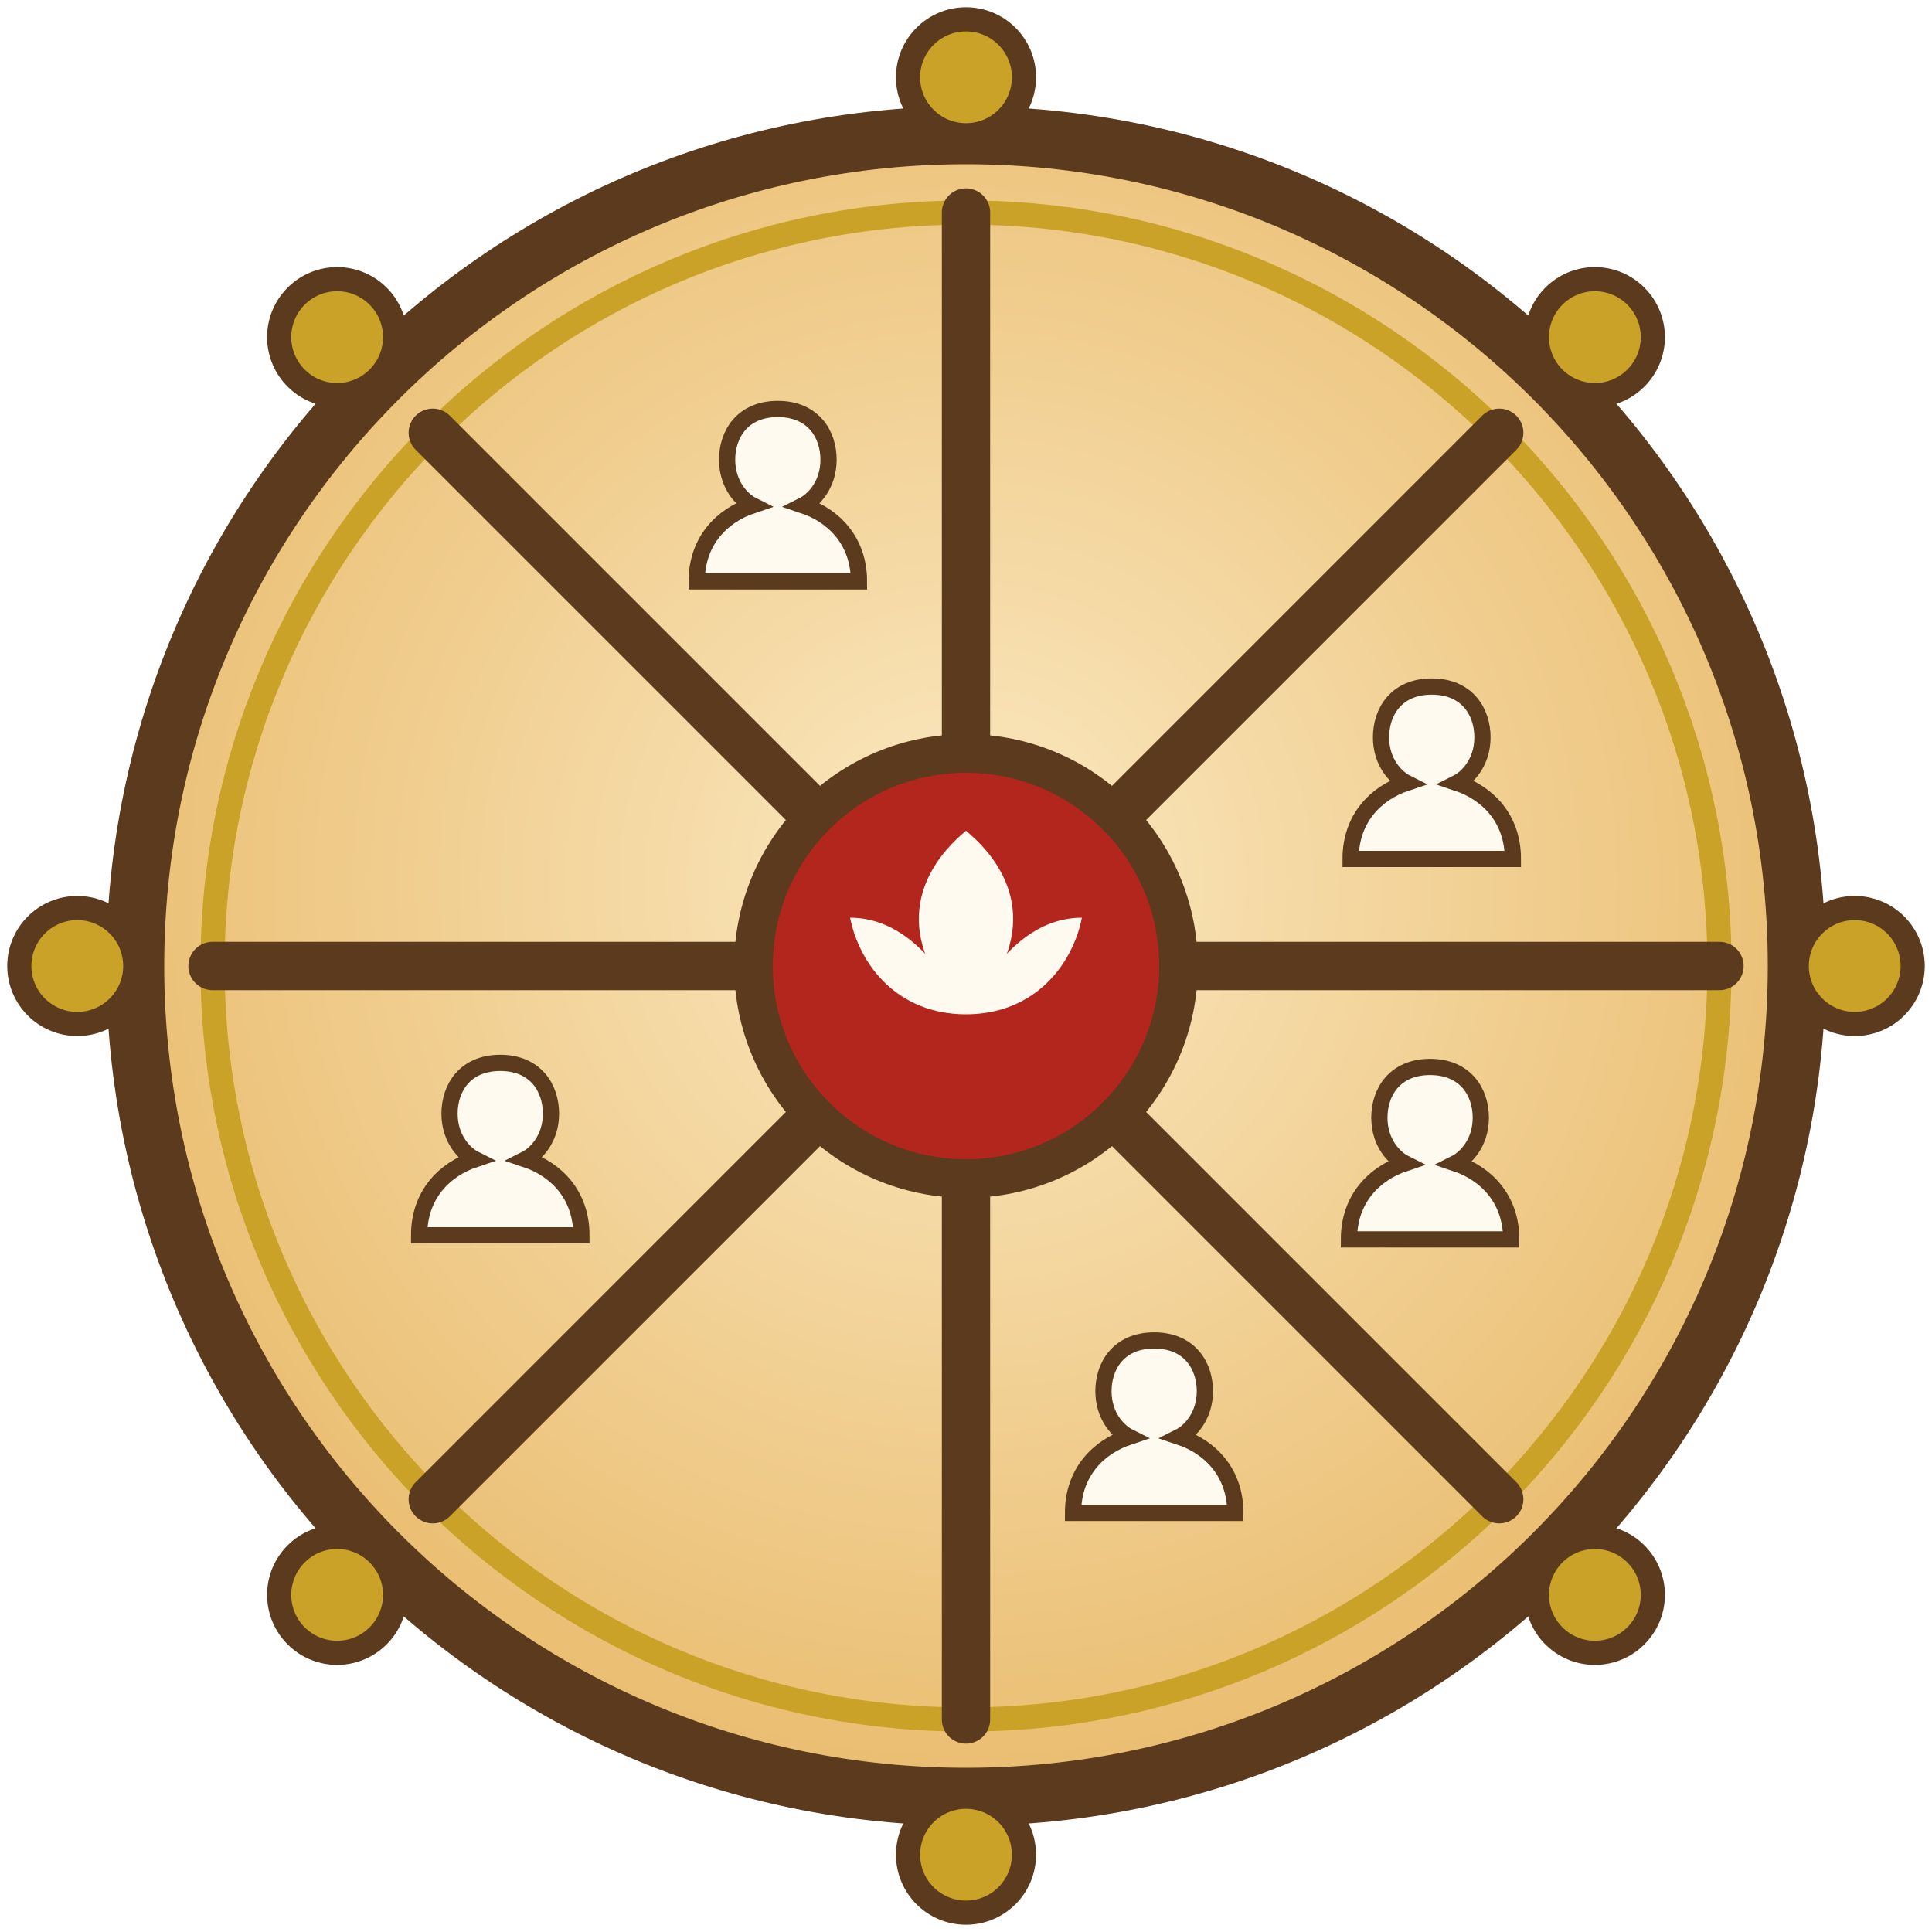
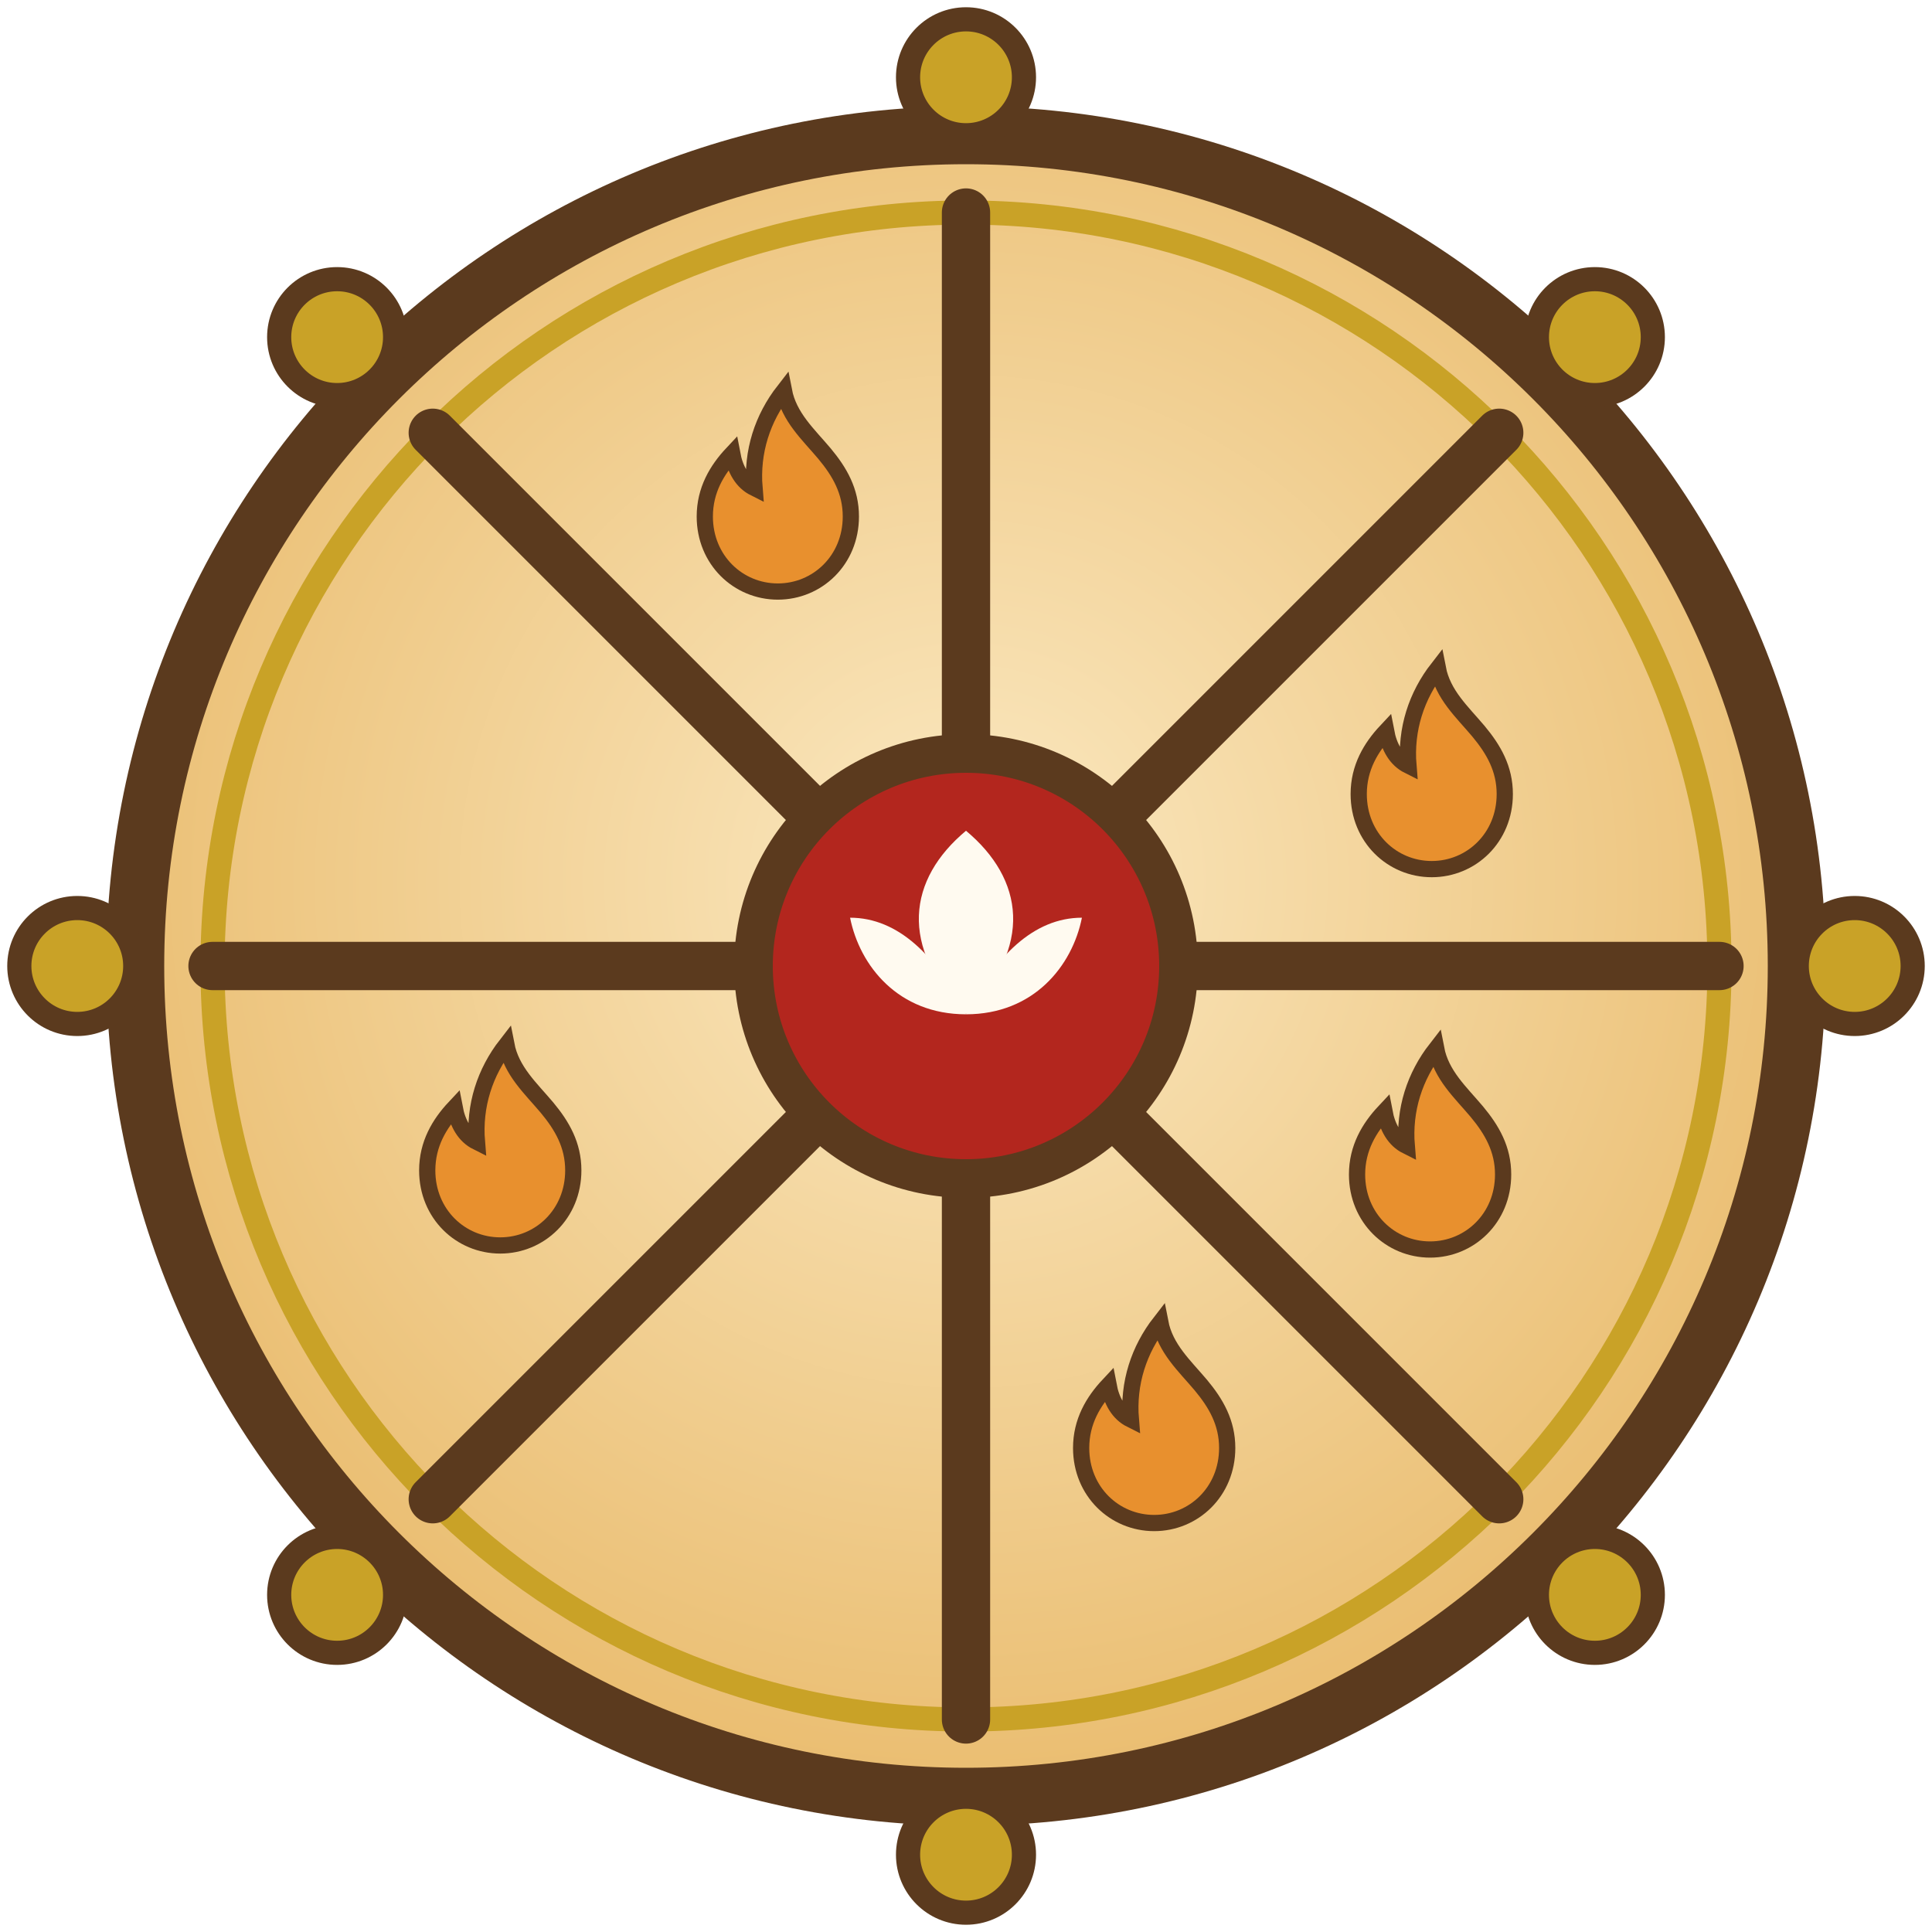
<svg xmlns="http://www.w3.org/2000/svg" viewBox="0 0 200 200">
  <defs>
    <radialGradient id="g" cx="50%" cy="45%" r="60%">
      <stop offset="0" stop-color="#fbe9c2" />
      <stop offset="1" stop-color="#e8b867" />
    </radialGradient>
  </defs>
  <circle cx="100" cy="100" r="86" fill="url(#g)" stroke="#5b3a1e" stroke-width="6" />
  <circle cx="100" cy="100" r="78" fill="none" stroke="#c9a227" stroke-width="2.5" />
  <line x1="122.0" y1="100.0" x2="178.0" y2="100.0" stroke="#5b3a1e" stroke-width="5" stroke-linecap="round" />
  <line x1="115.6" y1="115.6" x2="155.2" y2="155.2" stroke="#5b3a1e" stroke-width="5" stroke-linecap="round" />
  <line x1="100.0" y1="122.0" x2="100.0" y2="178.0" stroke="#5b3a1e" stroke-width="5" stroke-linecap="round" />
  <line x1="84.4" y1="115.6" x2="44.8" y2="155.2" stroke="#5b3a1e" stroke-width="5" stroke-linecap="round" />
  <line x1="78.0" y1="100.0" x2="22.0" y2="100.0" stroke="#5b3a1e" stroke-width="5" stroke-linecap="round" />
  <line x1="84.4" y1="84.4" x2="44.8" y2="44.8" stroke="#5b3a1e" stroke-width="5" stroke-linecap="round" />
  <line x1="100.0" y1="78.0" x2="100.0" y2="22.0" stroke="#5b3a1e" stroke-width="5" stroke-linecap="round" />
  <line x1="115.6" y1="84.4" x2="155.2" y2="44.8" stroke="#5b3a1e" stroke-width="5" stroke-linecap="round" />
  <circle cx="192.0" cy="100.0" r="6" fill="#c9a227" stroke="#5b3a1e" stroke-width="2.5" />
  <circle cx="165.1" cy="165.1" r="6" fill="#c9a227" stroke="#5b3a1e" stroke-width="2.5" />
  <circle cx="100.0" cy="192.0" r="6" fill="#c9a227" stroke="#5b3a1e" stroke-width="2.5" />
  <circle cx="34.9" cy="165.1" r="6" fill="#c9a227" stroke="#5b3a1e" stroke-width="2.5" />
  <circle cx="8.0" cy="100.0" r="6" fill="#c9a227" stroke="#5b3a1e" stroke-width="2.5" />
  <circle cx="34.9" cy="34.9" r="6" fill="#c9a227" stroke="#5b3a1e" stroke-width="2.5" />
  <circle cx="100.0" cy="8.0" r="6" fill="#c9a227" stroke="#5b3a1e" stroke-width="2.5" />
  <circle cx="165.1" cy="34.9" r="6" fill="#c9a227" stroke="#5b3a1e" stroke-width="2.5" />
  <circle cx="100" cy="100" r="22" fill="#b3261e" stroke="#5b3a1e" stroke-width="4" />
  <path d="M100 86c6 5 7 12 0 19c-7-7-6-14 0-19z" fill="#fffaf0" />
  <path d="M100 105c-7 0-11-5-12-10c5 0 9 4 12 10zM100 105c7 0 11-5 12-10c-5 0-9 4-12 10z" fill="#fffaf0" />
-   <path transform="translate(80.52046 51.78644) scale(1.05)" d="M0-9c3.5 0 5 2.5 5 5s-1.5 4-2.5 4.5c3 1 5.5 3.5 5.5 7.5H-8c0-4 2.5-6.5 5.5-7.5-1-.5-2.5-2-2.5-4.5s1.5-5 5-5z" fill="#fffaf0" stroke="#5b3a1e" stroke-width="1.6" opacity="1" />
-   <path transform="translate(148.2136 80.52046) scale(1.05)" d="M0-9c3.5 0 5 2.5 5 5s-1.5 4-2.5 4.5c3 1 5.5 3.5 5.5 7.5H-8c0-4 2.5-6.5 5.5-7.5-1-.5-2.5-2-2.5-4.5s1.5-5 5-5z" fill="#fffaf0" stroke="#5b3a1e" stroke-width="1.6" opacity="1" />
-   <path transform="translate(119.4795 148.2136) scale(1.05)" d="M0-9c3.5 0 5 2.5 5 5s-1.5 4-2.5 4.5c3 1 5.5 3.5 5.5 7.5H-8c0-4 2.5-6.5 5.5-7.5-1-.5-2.5-2-2.5-4.5s1.5-5 5-5z" fill="#fffaf0" stroke="#5b3a1e" stroke-width="1.6" opacity="1" />
-   <path transform="translate(51.78644 119.4795) scale(1.05)" d="M0-9c3.5 0 5 2.5 5 5s-1.5 4-2.5 4.5c3 1 5.5 3.5 5.5 7.5H-8c0-4 2.5-6.5 5.5-7.5-1-.5-2.5-2-2.5-4.5s1.5-5 5-5z" fill="#fffaf0" stroke="#5b3a1e" stroke-width="1.6" opacity="1" />
-   <path transform="translate(148.0417 119.8995) scale(1.05)" d="M0-9c3.5 0 5 2.5 5 5s-1.5 4-2.5 4.5c3 1 5.5 3.5 5.5 7.5H-8c0-4 2.5-6.5 5.5-7.5-1-.5-2.5-2-2.5-4.5s1.5-5 5-5z" fill="#fffaf0" stroke="#5b3a1e" stroke-width="1.6" opacity="1" />
+   <path transform="translate(80.52046 51.78644) scale(1.05)" d="M.6-10.8c.5 2.6 2.4 4.3 4 6.2 1.5 1.8 2.6 3.7 2.6 6.2 0 4.3-3.3 7.4-7.2 7.4S-7.2 5.9-7.2 1.6c0-2.6 1.2-4.6 2.7-6.2.3 1.6 1 2.8 2.2 3.4-.3-3.6.8-6.9 2.9-9.6z" fill="#e8902e" stroke="#5b3a1e" stroke-width="1.6" opacity="1" />
+   <path transform="translate(148.2136 80.52046) scale(1.05)" d="M.6-10.8c.5 2.6 2.4 4.3 4 6.2 1.5 1.8 2.6 3.7 2.6 6.2 0 4.3-3.3 7.4-7.2 7.4S-7.2 5.9-7.2 1.6c0-2.6 1.2-4.6 2.7-6.2.3 1.6 1 2.8 2.2 3.4-.3-3.6.8-6.9 2.9-9.6z" fill="#e8902e" stroke="#5b3a1e" stroke-width="1.6" opacity="1" />
+   <path transform="translate(119.4795 148.2136) scale(1.05)" d="M.6-10.8c.5 2.6 2.4 4.3 4 6.2 1.5 1.8 2.6 3.7 2.6 6.2 0 4.3-3.3 7.4-7.2 7.4S-7.2 5.9-7.2 1.6c0-2.6 1.2-4.6 2.7-6.2.3 1.6 1 2.8 2.2 3.4-.3-3.6.8-6.9 2.9-9.6z" fill="#e8902e" stroke="#5b3a1e" stroke-width="1.6" opacity="1" />
+   <path transform="translate(51.78644 119.4795) scale(1.05)" d="M.6-10.8c.5 2.6 2.4 4.3 4 6.2 1.5 1.8 2.6 3.7 2.6 6.2 0 4.3-3.3 7.4-7.2 7.4S-7.2 5.9-7.2 1.6c0-2.6 1.2-4.6 2.7-6.2.3 1.6 1 2.8 2.2 3.4-.3-3.6.8-6.9 2.9-9.6z" fill="#e8902e" stroke="#5b3a1e" stroke-width="1.6" opacity="1" />
+   <path transform="translate(148.0417 119.8995) scale(1.05)" d="M.6-10.8c.5 2.6 2.4 4.3 4 6.2 1.5 1.8 2.6 3.7 2.6 6.2 0 4.3-3.3 7.4-7.2 7.4S-7.2 5.9-7.2 1.6c0-2.6 1.2-4.6 2.7-6.2.3 1.6 1 2.8 2.2 3.4-.3-3.6.8-6.9 2.9-9.6z" fill="#e8902e" stroke="#5b3a1e" stroke-width="1.6" opacity="1" />
</svg>
